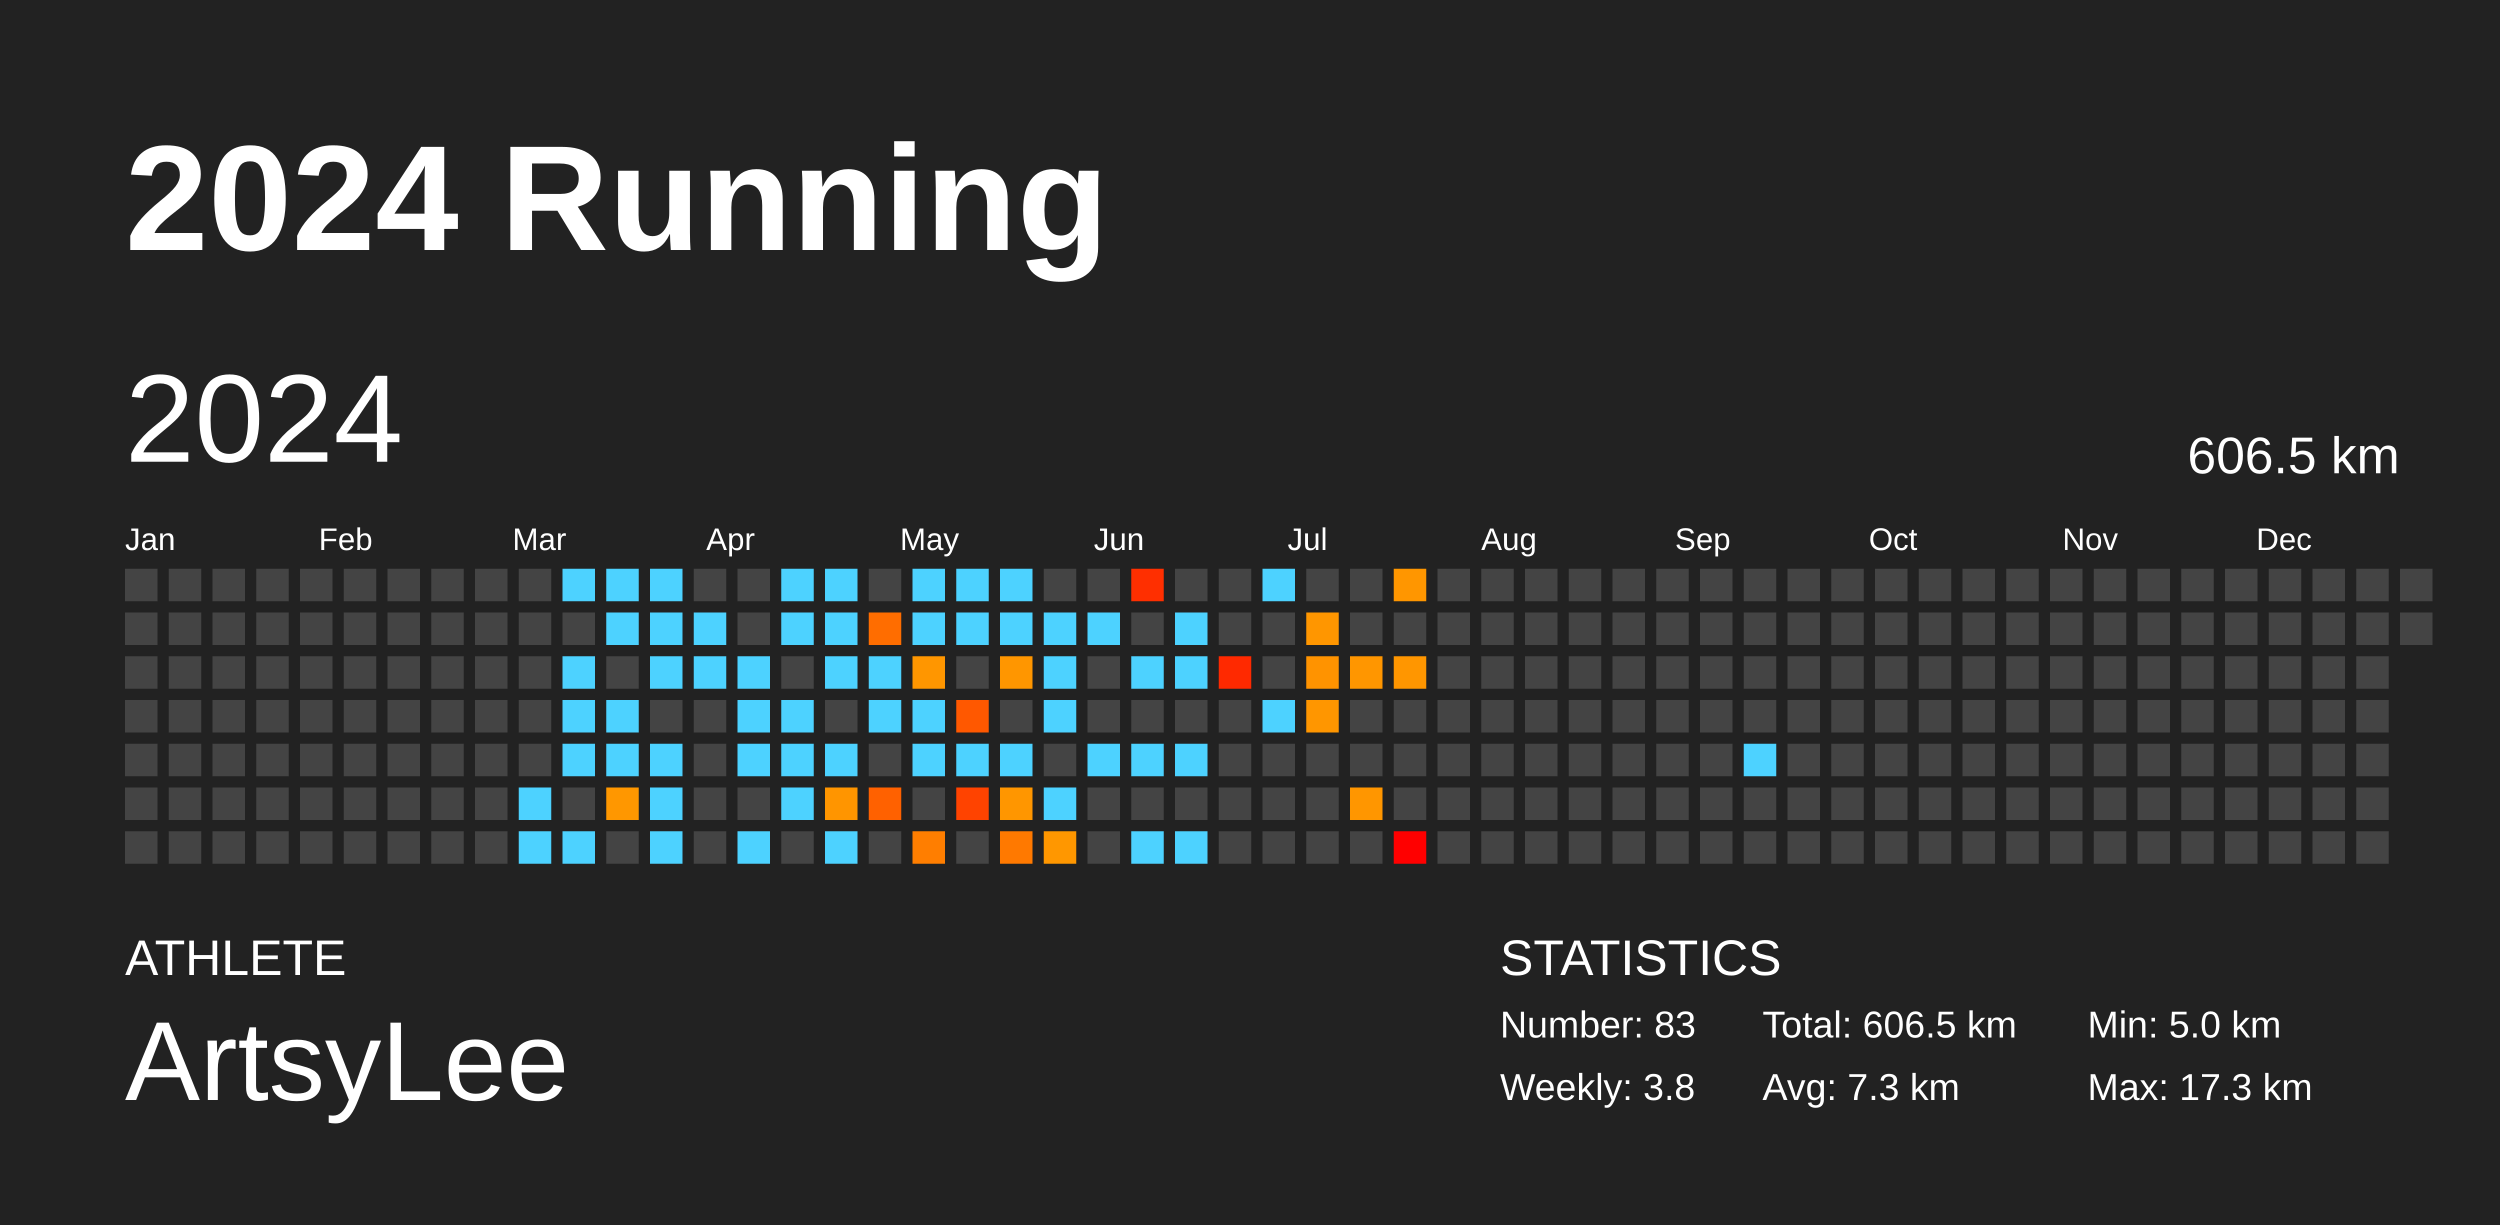
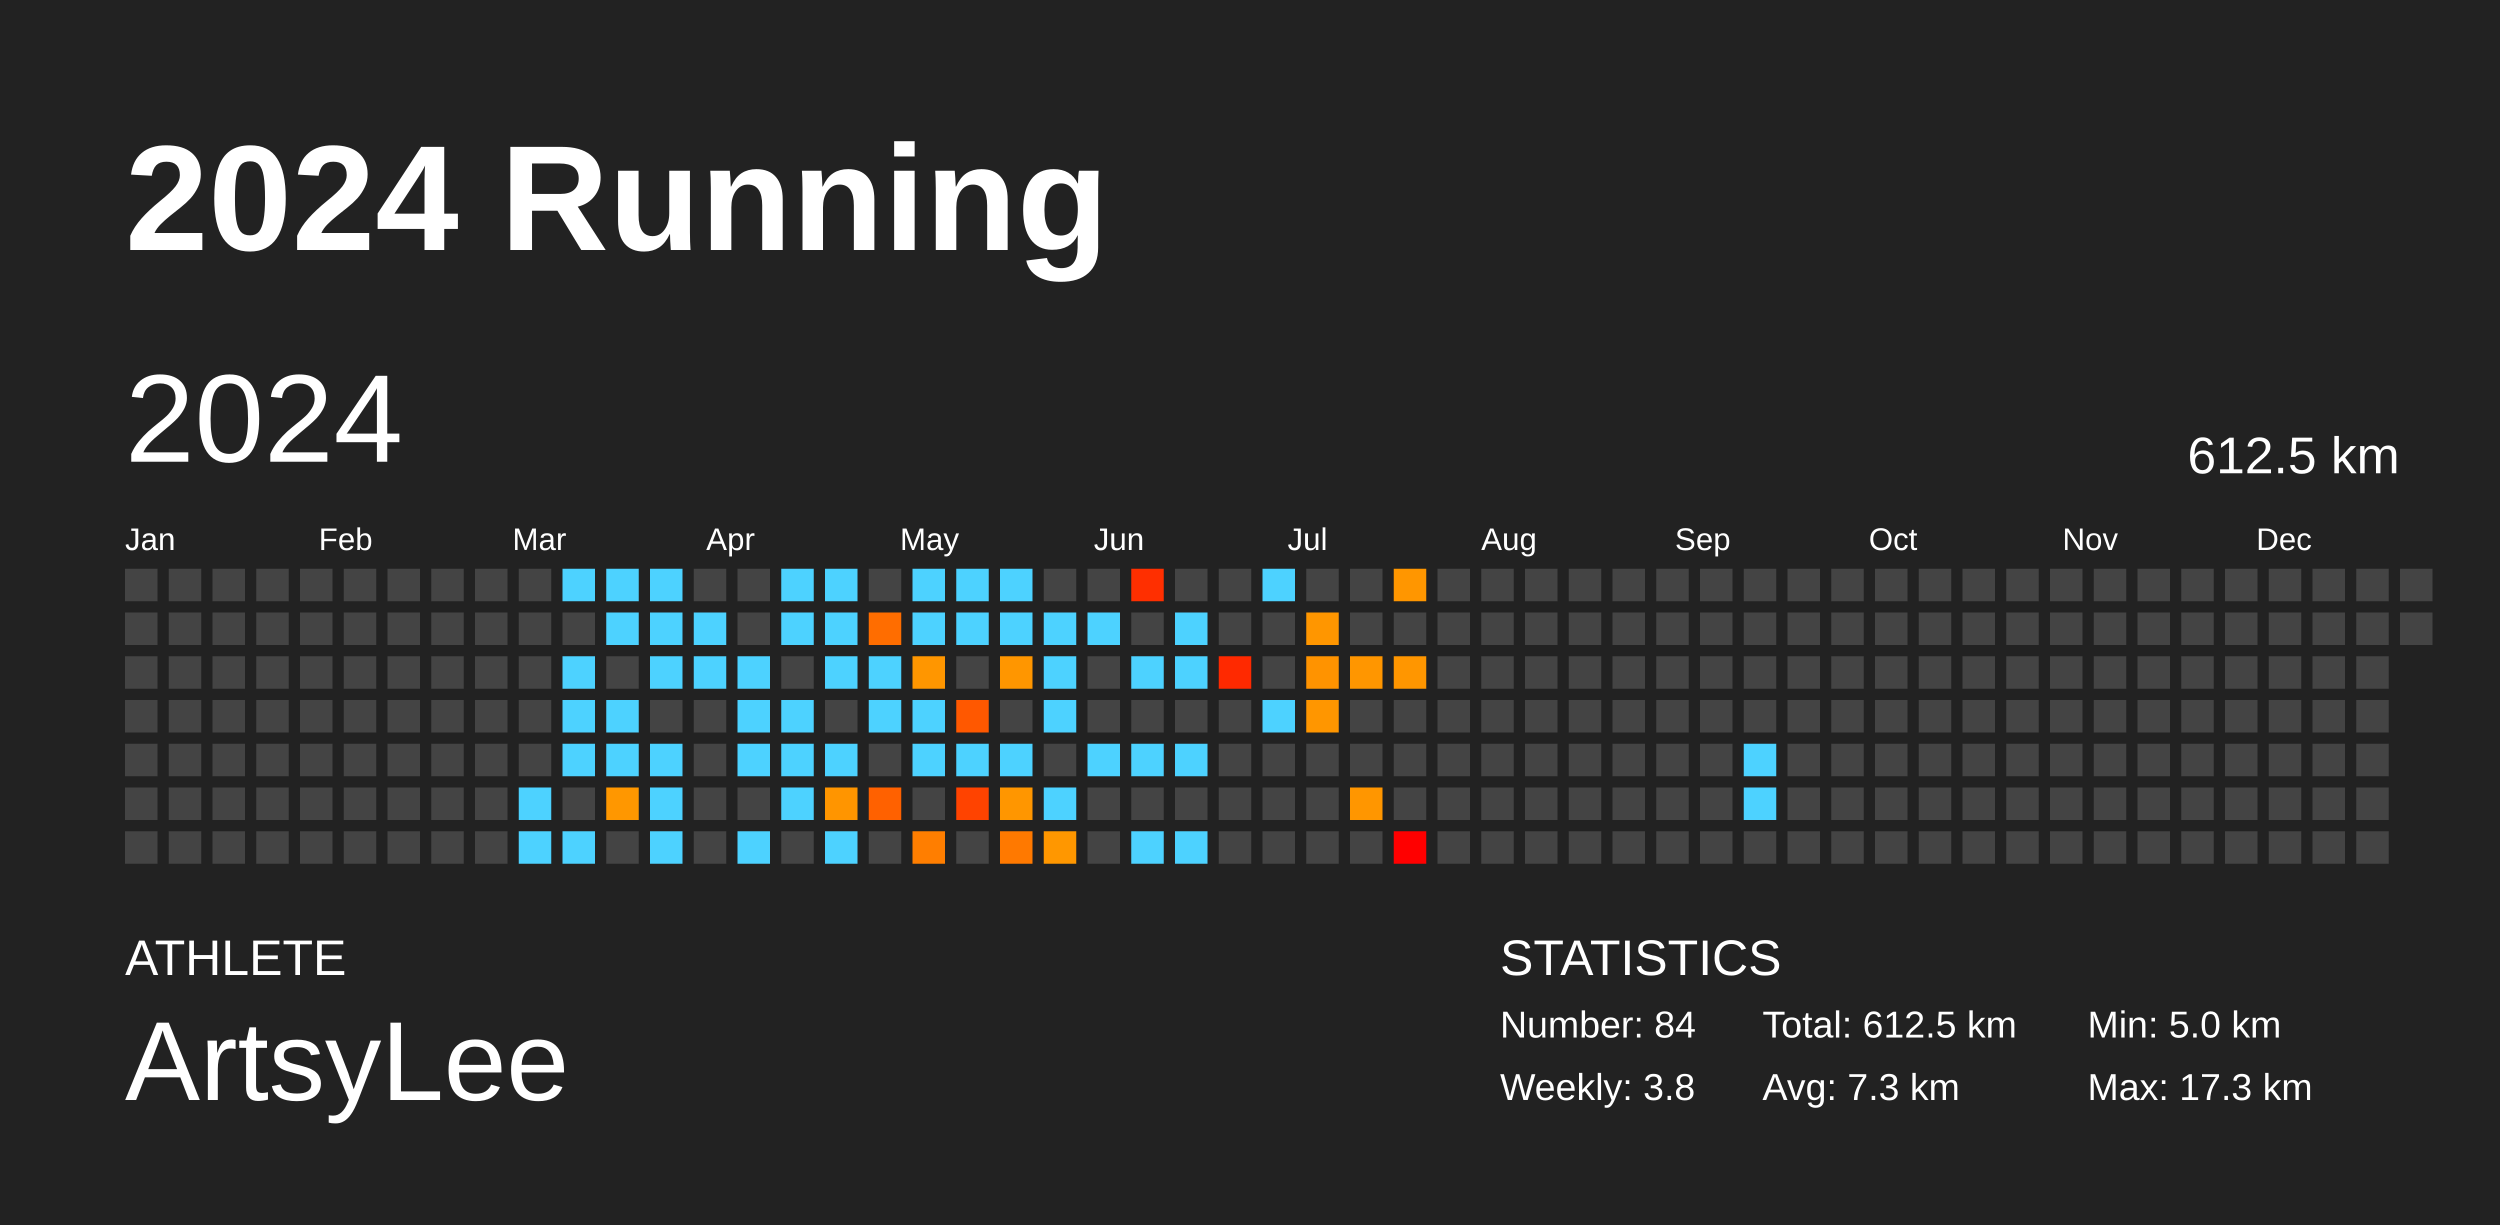
<svg xmlns="http://www.w3.org/2000/svg" baseProfile="full" height="98mm" version="1.1" viewBox="0,0,200,98" width="200mm">
  <defs />
  <rect fill="#222222" height="98" width="200" x="0" y="0" />
  <text fill="#FFFFFF" style="font-size:12px; font-family:Arial; font-weight:bold;" x="10" y="20">2024 Running</text>
  <text fill="#FFFFFF" style="font-size:4px; font-family:Arial" x="10" y="78">ATHLETE</text>
  <text fill="#FFFFFF" style="font-size:9px; font-family:Arial" x="10" y="88">ArtsyLee</text>
  <text fill="#FFFFFF" style="font-size:4px; font-family:Arial" x="120" y="78">STATISTICS</text>
-   <text fill="#FFFFFF" style="font-size:3px; font-family:Arial" x="120" y="83">Number: 83</text>
+   <text fill="#FFFFFF" style="font-size:3px; font-family:Arial" x="120" y="83">Number: 84</text>
  <text fill="#FFFFFF" style="font-size:3px; font-family:Arial" x="120" y="88">Weekly: 3.8</text>
-   <text fill="#FFFFFF" style="font-size:3px; font-family:Arial" x="141" y="83">Total: 606.5 km</text>
+   <text fill="#FFFFFF" style="font-size:3px; font-family:Arial" x="141" y="83">Total: 612.5 km</text>
  <text fill="#FFFFFF" style="font-size:3px; font-family:Arial" x="141" y="88">Avg: 7.3 km</text>
  <text fill="#FFFFFF" style="font-size:3px; font-family:Arial" x="167" y="83">Min: 5.0 km</text>
  <text fill="#FFFFFF" style="font-size:3px; font-family:Arial" x="167" y="88">Max: 17.3 km</text>
  <text dominant-baseline="hanging" fill="#FFFFFF" style="font-size:10.0px; font-family:Arial;" x="10" y="30">2024</text>
-   <text dominant-baseline="hanging" fill="#FFFFFF" style="font-size:4.125px; font-family:Arial;" x="175" y="35">606.5 km</text>
+   <text dominant-baseline="hanging" fill="#FFFFFF" style="font-size:4.125px; font-family:Arial;" x="175" y="35">612.5 km</text>
  <text fill="#FFFFFF" style="font-size:2.5px; font-family:Arial" x="10.0" y="44">Jan</text>
  <text fill="#FFFFFF" style="font-size:2.5px; font-family:Arial" x="25.5" y="44">Feb</text>
  <text fill="#FFFFFF" style="font-size:2.5px; font-family:Arial" x="41.0" y="44">Mar</text>
  <text fill="#FFFFFF" style="font-size:2.5px; font-family:Arial" x="56.5" y="44">Apr</text>
  <text fill="#FFFFFF" style="font-size:2.5px; font-family:Arial" x="72.0" y="44">May</text>
  <text fill="#FFFFFF" style="font-size:2.5px; font-family:Arial" x="87.5" y="44">Jun</text>
  <text fill="#FFFFFF" style="font-size:2.5px; font-family:Arial" x="103.0" y="44">Jul</text>
  <text fill="#FFFFFF" style="font-size:2.5px; font-family:Arial" x="118.5" y="44">Aug</text>
  <text fill="#FFFFFF" style="font-size:2.5px; font-family:Arial" x="134.0" y="44">Sep</text>
  <text fill="#FFFFFF" style="font-size:2.5px; font-family:Arial" x="149.5" y="44">Oct</text>
  <text fill="#FFFFFF" style="font-size:2.5px; font-family:Arial" x="165.0" y="44">Nov</text>
  <text fill="#FFFFFF" style="font-size:2.5px; font-family:Arial" x="180.5" y="44">Dec</text>
  <rect fill="#444444" height="2.6" width="2.6" x="10.0" y="45.5" />
  <rect fill="#444444" height="2.6" width="2.6" x="10.0" y="49.0" />
  <rect fill="#444444" height="2.6" width="2.6" x="10.0" y="52.5" />
  <rect fill="#444444" height="2.6" width="2.6" x="10.0" y="56.0" />
  <rect fill="#444444" height="2.6" width="2.6" x="10.0" y="59.5" />
  <rect fill="#444444" height="2.6" width="2.6" x="10.0" y="63.0" />
  <rect fill="#444444" height="2.6" width="2.6" x="10.0" y="66.5" />
  <rect fill="#444444" height="2.6" width="2.6" x="13.5" y="45.5" />
  <rect fill="#444444" height="2.6" width="2.6" x="13.5" y="49.0" />
  <rect fill="#444444" height="2.6" width="2.6" x="13.5" y="52.5" />
  <rect fill="#444444" height="2.6" width="2.6" x="13.5" y="56.0" />
  <rect fill="#444444" height="2.6" width="2.6" x="13.5" y="59.5" />
  <rect fill="#444444" height="2.6" width="2.6" x="13.5" y="63.0" />
  <rect fill="#444444" height="2.6" width="2.6" x="13.5" y="66.5" />
  <rect fill="#444444" height="2.6" width="2.6" x="17.0" y="45.5" />
  <rect fill="#444444" height="2.6" width="2.6" x="17.0" y="49.0" />
  <rect fill="#444444" height="2.6" width="2.6" x="17.0" y="52.5" />
  <rect fill="#444444" height="2.6" width="2.6" x="17.0" y="56.0" />
  <rect fill="#444444" height="2.6" width="2.6" x="17.0" y="59.5" />
  <rect fill="#444444" height="2.6" width="2.6" x="17.0" y="63.0" />
  <rect fill="#444444" height="2.6" width="2.6" x="17.0" y="66.5" />
  <rect fill="#444444" height="2.6" width="2.6" x="20.5" y="45.5" />
  <rect fill="#444444" height="2.6" width="2.6" x="20.5" y="49.0" />
  <rect fill="#444444" height="2.6" width="2.6" x="20.5" y="52.5" />
  <rect fill="#444444" height="2.6" width="2.6" x="20.5" y="56.0" />
  <rect fill="#444444" height="2.6" width="2.6" x="20.5" y="59.5" />
  <rect fill="#444444" height="2.6" width="2.6" x="20.5" y="63.0" />
  <rect fill="#444444" height="2.6" width="2.6" x="20.5" y="66.5" />
  <rect fill="#444444" height="2.6" width="2.6" x="24.0" y="45.5" />
  <rect fill="#444444" height="2.6" width="2.6" x="24.0" y="49.0" />
  <rect fill="#444444" height="2.6" width="2.6" x="24.0" y="52.5" />
  <rect fill="#444444" height="2.6" width="2.6" x="24.0" y="56.0" />
  <rect fill="#444444" height="2.6" width="2.6" x="24.0" y="59.5" />
  <rect fill="#444444" height="2.6" width="2.6" x="24.0" y="63.0" />
  <rect fill="#444444" height="2.6" width="2.6" x="24.0" y="66.5" />
  <rect fill="#444444" height="2.6" width="2.6" x="27.5" y="45.5" />
  <rect fill="#444444" height="2.6" width="2.6" x="27.5" y="49.0" />
  <rect fill="#444444" height="2.6" width="2.6" x="27.5" y="52.5" />
  <rect fill="#444444" height="2.6" width="2.6" x="27.5" y="56.0" />
  <rect fill="#444444" height="2.6" width="2.6" x="27.5" y="59.5" />
  <rect fill="#444444" height="2.6" width="2.6" x="27.5" y="63.0" />
  <rect fill="#444444" height="2.6" width="2.6" x="27.5" y="66.5" />
  <rect fill="#444444" height="2.6" width="2.6" x="31.0" y="45.5" />
  <rect fill="#444444" height="2.6" width="2.6" x="31.0" y="49.0" />
  <rect fill="#444444" height="2.6" width="2.6" x="31.0" y="52.5" />
  <rect fill="#444444" height="2.6" width="2.6" x="31.0" y="56.0" />
  <rect fill="#444444" height="2.6" width="2.6" x="31.0" y="59.5" />
  <rect fill="#444444" height="2.6" width="2.6" x="31.0" y="63.0" />
  <rect fill="#444444" height="2.6" width="2.6" x="31.0" y="66.5" />
  <rect fill="#444444" height="2.6" width="2.6" x="34.5" y="45.5" />
  <rect fill="#444444" height="2.6" width="2.6" x="34.5" y="49.0" />
  <rect fill="#444444" height="2.6" width="2.6" x="34.5" y="52.5" />
  <rect fill="#444444" height="2.6" width="2.6" x="34.5" y="56.0" />
  <rect fill="#444444" height="2.6" width="2.6" x="34.5" y="59.5" />
  <rect fill="#444444" height="2.6" width="2.6" x="34.5" y="63.0" />
  <rect fill="#444444" height="2.6" width="2.6" x="34.5" y="66.5" />
  <rect fill="#444444" height="2.6" width="2.6" x="38.0" y="45.5" />
  <rect fill="#444444" height="2.6" width="2.6" x="38.0" y="49.0" />
  <rect fill="#444444" height="2.6" width="2.6" x="38.0" y="52.5" />
  <rect fill="#444444" height="2.6" width="2.6" x="38.0" y="56.0" />
  <rect fill="#444444" height="2.6" width="2.6" x="38.0" y="59.5" />
  <rect fill="#444444" height="2.6" width="2.6" x="38.0" y="63.0" />
  <rect fill="#444444" height="2.6" width="2.6" x="38.0" y="66.5" />
  <rect fill="#444444" height="2.6" width="2.6" x="41.5" y="45.5" />
  <rect fill="#444444" height="2.6" width="2.6" x="41.5" y="49.0" />
  <rect fill="#444444" height="2.6" width="2.6" x="41.5" y="52.5" />
  <rect fill="#444444" height="2.6" width="2.6" x="41.5" y="56.0" />
  <rect fill="#444444" height="2.6" width="2.6" x="41.5" y="59.5" />
  <rect fill="#4dd2ff" height="2.6" width="2.6" x="41.5" y="63.0" />
  <rect fill="#4dd2ff" height="2.6" width="2.6" x="41.5" y="66.5" />
  <rect fill="#4dd2ff" height="2.6" width="2.6" x="45.0" y="45.5" />
  <rect fill="#444444" height="2.6" width="2.6" x="45.0" y="49.0" />
  <rect fill="#4dd2ff" height="2.6" width="2.6" x="45.0" y="52.5" />
  <rect fill="#4dd2ff" height="2.6" width="2.6" x="45.0" y="56.0" />
  <rect fill="#4dd2ff" height="2.6" width="2.6" x="45.0" y="59.5" />
  <rect fill="#444444" height="2.6" width="2.6" x="45.0" y="63.0" />
  <rect fill="#4dd2ff" height="2.6" width="2.6" x="45.0" y="66.5" />
  <rect fill="#4dd2ff" height="2.6" width="2.6" x="48.5" y="45.5" />
  <rect fill="#4dd2ff" height="2.6" width="2.6" x="48.5" y="49.0" />
  <rect fill="#444444" height="2.6" width="2.6" x="48.5" y="52.5" />
  <rect fill="#4dd2ff" height="2.6" width="2.6" x="48.5" y="56.0" />
  <rect fill="#4dd2ff" height="2.6" width="2.6" x="48.5" y="59.5" />
  <rect fill="#ff9700" height="2.6" width="2.6" x="48.5" y="63.0" />
  <rect fill="#444444" height="2.6" width="2.6" x="48.5" y="66.5" />
  <rect fill="#4dd2ff" height="2.6" width="2.6" x="52.0" y="45.5" />
  <rect fill="#4dd2ff" height="2.6" width="2.6" x="52.0" y="49.0" />
  <rect fill="#4dd2ff" height="2.6" width="2.6" x="52.0" y="52.5" />
  <rect fill="#444444" height="2.6" width="2.6" x="52.0" y="56.0" />
  <rect fill="#4dd2ff" height="2.6" width="2.6" x="52.0" y="59.5" />
  <rect fill="#4dd2ff" height="2.6" width="2.6" x="52.0" y="63.0" />
  <rect fill="#4dd2ff" height="2.6" width="2.6" x="52.0" y="66.5" />
  <rect fill="#444444" height="2.6" width="2.6" x="55.5" y="45.5" />
  <rect fill="#4dd2ff" height="2.6" width="2.6" x="55.5" y="49.0" />
  <rect fill="#4dd2ff" height="2.6" width="2.6" x="55.5" y="52.5" />
  <rect fill="#444444" height="2.6" width="2.6" x="55.5" y="56.0" />
  <rect fill="#444444" height="2.6" width="2.6" x="55.5" y="59.5" />
  <rect fill="#444444" height="2.6" width="2.6" x="55.5" y="63.0" />
  <rect fill="#444444" height="2.6" width="2.6" x="55.5" y="66.5" />
  <rect fill="#444444" height="2.6" width="2.6" x="59.0" y="45.5" />
  <rect fill="#444444" height="2.6" width="2.6" x="59.0" y="49.0" />
  <rect fill="#4dd2ff" height="2.6" width="2.6" x="59.0" y="52.5" />
  <rect fill="#4dd2ff" height="2.6" width="2.6" x="59.0" y="56.0" />
  <rect fill="#4dd2ff" height="2.6" width="2.6" x="59.0" y="59.5" />
  <rect fill="#444444" height="2.6" width="2.6" x="59.0" y="63.0" />
  <rect fill="#4dd2ff" height="2.6" width="2.6" x="59.0" y="66.5" />
  <rect fill="#4dd2ff" height="2.6" width="2.6" x="62.5" y="45.5" />
  <rect fill="#4dd2ff" height="2.6" width="2.6" x="62.5" y="49.0" />
  <rect fill="#444444" height="2.6" width="2.6" x="62.5" y="52.5" />
  <rect fill="#4dd2ff" height="2.6" width="2.6" x="62.5" y="56.0" />
  <rect fill="#4dd2ff" height="2.6" width="2.6" x="62.5" y="59.5" />
  <rect fill="#4dd2ff" height="2.6" width="2.6" x="62.5" y="63.0" />
  <rect fill="#444444" height="2.6" width="2.6" x="62.5" y="66.5" />
  <rect fill="#4dd2ff" height="2.6" width="2.6" x="66.0" y="45.5" />
  <rect fill="#4dd2ff" height="2.6" width="2.6" x="66.0" y="49.0" />
  <rect fill="#4dd2ff" height="2.6" width="2.6" x="66.0" y="52.5" />
  <rect fill="#444444" height="2.6" width="2.6" x="66.0" y="56.0" />
  <rect fill="#4dd2ff" height="2.6" width="2.6" x="66.0" y="59.5" />
  <rect fill="#ff9500" height="2.6" width="2.6" x="66.0" y="63.0" />
  <rect fill="#4dd2ff" height="2.6" width="2.6" x="66.0" y="66.5" />
  <rect fill="#444444" height="2.6" width="2.6" x="69.5" y="45.5" />
  <rect fill="#ff6d00" height="2.6" width="2.6" x="69.5" y="49.0" />
  <rect fill="#4dd2ff" height="2.6" width="2.6" x="69.5" y="52.5" />
  <rect fill="#4dd2ff" height="2.6" width="2.6" x="69.5" y="56.0" />
  <rect fill="#444444" height="2.6" width="2.6" x="69.5" y="59.5" />
  <rect fill="#ff6100" height="2.6" width="2.6" x="69.5" y="63.0" />
  <rect fill="#444444" height="2.6" width="2.6" x="69.5" y="66.5" />
  <rect fill="#4dd2ff" height="2.6" width="2.6" x="73.0" y="45.5" />
  <rect fill="#4dd2ff" height="2.6" width="2.6" x="73.0" y="49.0" />
  <rect fill="#ff9600" height="2.6" width="2.6" x="73.0" y="52.5" />
  <rect fill="#4dd2ff" height="2.6" width="2.6" x="73.0" y="56.0" />
  <rect fill="#4dd2ff" height="2.6" width="2.6" x="73.0" y="59.5" />
  <rect fill="#444444" height="2.6" width="2.6" x="73.0" y="63.0" />
  <rect fill="#ff7e00" height="2.6" width="2.6" x="73.0" y="66.5" />
  <rect fill="#4dd2ff" height="2.6" width="2.6" x="76.5" y="45.5" />
  <rect fill="#4dd2ff" height="2.6" width="2.6" x="76.5" y="49.0" />
  <rect fill="#444444" height="2.6" width="2.6" x="76.5" y="52.5" />
  <rect fill="#ff5800" height="2.6" width="2.6" x="76.5" y="56.0" />
  <rect fill="#4dd2ff" height="2.6" width="2.6" x="76.5" y="59.5" />
  <rect fill="#ff4300" height="2.6" width="2.6" x="76.5" y="63.0" />
  <rect fill="#444444" height="2.6" width="2.6" x="76.5" y="66.5" />
  <rect fill="#4dd2ff" height="2.6" width="2.6" x="80.0" y="45.5" />
  <rect fill="#4dd2ff" height="2.6" width="2.6" x="80.0" y="49.0" />
  <rect fill="#ff9600" height="2.6" width="2.6" x="80.0" y="52.5" />
  <rect fill="#444444" height="2.6" width="2.6" x="80.0" y="56.0" />
  <rect fill="#4dd2ff" height="2.6" width="2.6" x="80.0" y="59.5" />
  <rect fill="#ff9600" height="2.6" width="2.6" x="80.0" y="63.0" />
  <rect fill="#ff7900" height="2.6" width="2.6" x="80.0" y="66.5" />
  <rect fill="#444444" height="2.6" width="2.6" x="83.5" y="45.5" />
  <rect fill="#4dd2ff" height="2.6" width="2.6" x="83.5" y="49.0" />
  <rect fill="#4dd2ff" height="2.6" width="2.6" x="83.5" y="52.5" />
  <rect fill="#4dd2ff" height="2.6" width="2.6" x="83.5" y="56.0" />
  <rect fill="#444444" height="2.6" width="2.6" x="83.5" y="59.5" />
  <rect fill="#4dd2ff" height="2.6" width="2.6" x="83.5" y="63.0" />
  <rect fill="#ff9700" height="2.6" width="2.6" x="83.5" y="66.5" />
  <rect fill="#444444" height="2.6" width="2.6" x="87.0" y="45.5" />
  <rect fill="#4dd2ff" height="2.6" width="2.6" x="87.0" y="49.0" />
  <rect fill="#444444" height="2.6" width="2.6" x="87.0" y="52.5" />
  <rect fill="#444444" height="2.6" width="2.6" x="87.0" y="56.0" />
  <rect fill="#4dd2ff" height="2.6" width="2.6" x="87.0" y="59.5" />
  <rect fill="#444444" height="2.6" width="2.6" x="87.0" y="63.0" />
  <rect fill="#444444" height="2.6" width="2.6" x="87.0" y="66.5" />
  <rect fill="#ff2f00" height="2.6" width="2.6" x="90.5" y="45.5" />
  <rect fill="#444444" height="2.6" width="2.6" x="90.5" y="49.0" />
  <rect fill="#4dd2ff" height="2.6" width="2.6" x="90.5" y="52.5" />
  <rect fill="#444444" height="2.6" width="2.6" x="90.5" y="56.0" />
  <rect fill="#4dd2ff" height="2.6" width="2.6" x="90.5" y="59.5" />
  <rect fill="#444444" height="2.6" width="2.6" x="90.5" y="63.0" />
  <rect fill="#4dd2ff" height="2.6" width="2.6" x="90.5" y="66.5" />
  <rect fill="#444444" height="2.6" width="2.6" x="94.0" y="45.5" />
  <rect fill="#4dd2ff" height="2.6" width="2.6" x="94.0" y="49.0" />
  <rect fill="#4dd2ff" height="2.6" width="2.6" x="94.0" y="52.5" />
  <rect fill="#444444" height="2.6" width="2.6" x="94.0" y="56.0" />
  <rect fill="#4dd2ff" height="2.6" width="2.6" x="94.0" y="59.5" />
  <rect fill="#444444" height="2.6" width="2.6" x="94.0" y="63.0" />
  <rect fill="#4dd2ff" height="2.6" width="2.6" x="94.0" y="66.5" />
  <rect fill="#444444" height="2.6" width="2.6" x="97.5" y="45.5" />
  <rect fill="#444444" height="2.6" width="2.6" x="97.5" y="49.0" />
  <rect fill="#ff2900" height="2.6" width="2.6" x="97.5" y="52.5" />
  <rect fill="#444444" height="2.6" width="2.6" x="97.5" y="56.0" />
  <rect fill="#444444" height="2.6" width="2.6" x="97.5" y="59.5" />
  <rect fill="#444444" height="2.6" width="2.6" x="97.5" y="63.0" />
  <rect fill="#444444" height="2.6" width="2.6" x="97.5" y="66.5" />
  <rect fill="#4dd2ff" height="2.6" width="2.6" x="101.0" y="45.5" />
  <rect fill="#444444" height="2.6" width="2.6" x="101.0" y="49.0" />
  <rect fill="#444444" height="2.6" width="2.6" x="101.0" y="52.5" />
  <rect fill="#4dd2ff" height="2.6" width="2.6" x="101.0" y="56.0" />
  <rect fill="#444444" height="2.6" width="2.6" x="101.0" y="59.5" />
  <rect fill="#444444" height="2.6" width="2.6" x="101.0" y="63.0" />
  <rect fill="#444444" height="2.6" width="2.6" x="101.0" y="66.5" />
  <rect fill="#444444" height="2.6" width="2.6" x="104.5" y="45.5" />
  <rect fill="#ff9600" height="2.6" width="2.6" x="104.5" y="49.0" />
  <rect fill="#ff9300" height="2.6" width="2.6" x="104.5" y="52.5" />
  <rect fill="#ff9600" height="2.6" width="2.6" x="104.5" y="56.0" />
  <rect fill="#444444" height="2.6" width="2.6" x="104.5" y="59.5" />
  <rect fill="#444444" height="2.6" width="2.6" x="104.5" y="63.0" />
  <rect fill="#444444" height="2.6" width="2.6" x="104.5" y="66.5" />
  <rect fill="#444444" height="2.6" width="2.6" x="108.0" y="45.5" />
  <rect fill="#444444" height="2.6" width="2.6" x="108.0" y="49.0" />
  <rect fill="#ff9600" height="2.6" width="2.6" x="108.0" y="52.5" />
  <rect fill="#444444" height="2.6" width="2.6" x="108.0" y="56.0" />
  <rect fill="#444444" height="2.6" width="2.6" x="108.0" y="59.5" />
  <rect fill="#ff9600" height="2.6" width="2.6" x="108.0" y="63.0" />
  <rect fill="#444444" height="2.6" width="2.6" x="108.0" y="66.5" />
  <rect fill="#ff9600" height="2.6" width="2.6" x="111.5" y="45.5" />
  <rect fill="#444444" height="2.6" width="2.6" x="111.5" y="49.0" />
  <rect fill="#ff9600" height="2.6" width="2.6" x="111.5" y="52.5" />
  <rect fill="#444444" height="2.6" width="2.6" x="111.5" y="56.0" />
  <rect fill="#444444" height="2.6" width="2.6" x="111.5" y="59.5" />
  <rect fill="#444444" height="2.6" width="2.6" x="111.5" y="63.0" />
  <rect fill="#ff0000" height="2.6" width="2.6" x="111.5" y="66.5" />
  <rect fill="#444444" height="2.6" width="2.6" x="115.0" y="45.5" />
  <rect fill="#444444" height="2.6" width="2.6" x="115.0" y="49.0" />
  <rect fill="#444444" height="2.6" width="2.6" x="115.0" y="52.5" />
  <rect fill="#444444" height="2.6" width="2.6" x="115.0" y="56.0" />
  <rect fill="#444444" height="2.6" width="2.6" x="115.0" y="59.5" />
  <rect fill="#444444" height="2.6" width="2.6" x="115.0" y="63.0" />
  <rect fill="#444444" height="2.6" width="2.6" x="115.0" y="66.5" />
  <rect fill="#444444" height="2.6" width="2.6" x="118.5" y="45.5" />
  <rect fill="#444444" height="2.6" width="2.6" x="118.5" y="49.0" />
  <rect fill="#444444" height="2.6" width="2.6" x="118.5" y="52.5" />
  <rect fill="#444444" height="2.6" width="2.6" x="118.5" y="56.0" />
  <rect fill="#444444" height="2.6" width="2.6" x="118.5" y="59.5" />
  <rect fill="#444444" height="2.6" width="2.6" x="118.5" y="63.0" />
  <rect fill="#444444" height="2.6" width="2.6" x="118.5" y="66.5" />
  <rect fill="#444444" height="2.6" width="2.6" x="122.0" y="45.5" />
  <rect fill="#444444" height="2.6" width="2.6" x="122.0" y="49.0" />
  <rect fill="#444444" height="2.6" width="2.6" x="122.0" y="52.5" />
  <rect fill="#444444" height="2.6" width="2.6" x="122.0" y="56.0" />
  <rect fill="#444444" height="2.6" width="2.6" x="122.0" y="59.5" />
  <rect fill="#444444" height="2.6" width="2.6" x="122.0" y="63.0" />
  <rect fill="#444444" height="2.6" width="2.6" x="122.0" y="66.5" />
  <rect fill="#444444" height="2.6" width="2.6" x="125.5" y="45.5" />
  <rect fill="#444444" height="2.6" width="2.6" x="125.5" y="49.0" />
  <rect fill="#444444" height="2.6" width="2.6" x="125.5" y="52.5" />
  <rect fill="#444444" height="2.6" width="2.6" x="125.5" y="56.0" />
  <rect fill="#444444" height="2.6" width="2.6" x="125.5" y="59.5" />
  <rect fill="#444444" height="2.6" width="2.6" x="125.5" y="63.0" />
  <rect fill="#444444" height="2.6" width="2.6" x="125.5" y="66.5" />
  <rect fill="#444444" height="2.6" width="2.6" x="129.0" y="45.5" />
  <rect fill="#444444" height="2.6" width="2.6" x="129.0" y="49.0" />
  <rect fill="#444444" height="2.6" width="2.6" x="129.0" y="52.5" />
  <rect fill="#444444" height="2.6" width="2.6" x="129.0" y="56.0" />
  <rect fill="#444444" height="2.6" width="2.6" x="129.0" y="59.5" />
  <rect fill="#444444" height="2.6" width="2.6" x="129.0" y="63.0" />
  <rect fill="#444444" height="2.6" width="2.6" x="129.0" y="66.5" />
  <rect fill="#444444" height="2.6" width="2.6" x="132.5" y="45.5" />
  <rect fill="#444444" height="2.6" width="2.6" x="132.5" y="49.0" />
  <rect fill="#444444" height="2.6" width="2.6" x="132.5" y="52.5" />
  <rect fill="#444444" height="2.6" width="2.6" x="132.5" y="56.0" />
  <rect fill="#444444" height="2.6" width="2.6" x="132.5" y="59.5" />
  <rect fill="#444444" height="2.6" width="2.6" x="132.5" y="63.0" />
  <rect fill="#444444" height="2.6" width="2.6" x="132.5" y="66.5" />
  <rect fill="#444444" height="2.6" width="2.6" x="136.0" y="45.5" />
  <rect fill="#444444" height="2.6" width="2.6" x="136.0" y="49.0" />
  <rect fill="#444444" height="2.6" width="2.6" x="136.0" y="52.5" />
  <rect fill="#444444" height="2.6" width="2.6" x="136.0" y="56.0" />
  <rect fill="#444444" height="2.6" width="2.6" x="136.0" y="59.5" />
  <rect fill="#444444" height="2.6" width="2.6" x="136.0" y="63.0" />
  <rect fill="#444444" height="2.6" width="2.6" x="136.0" y="66.5" />
  <rect fill="#444444" height="2.6" width="2.6" x="139.5" y="45.5" />
  <rect fill="#444444" height="2.6" width="2.6" x="139.5" y="49.0" />
  <rect fill="#444444" height="2.6" width="2.6" x="139.5" y="52.5" />
  <rect fill="#444444" height="2.6" width="2.6" x="139.5" y="56.0" />
  <rect fill="#4dd2ff" height="2.6" width="2.6" x="139.5" y="59.5" />
-   <rect fill="#444444" height="2.6" width="2.6" x="139.5" y="63.0" />
+   <rect fill="#4dd2ff" height="2.6" width="2.6" x="139.5" y="63.0" />
  <rect fill="#444444" height="2.6" width="2.6" x="139.5" y="66.5" />
  <rect fill="#444444" height="2.6" width="2.6" x="143.0" y="45.5" />
  <rect fill="#444444" height="2.6" width="2.6" x="143.0" y="49.0" />
  <rect fill="#444444" height="2.6" width="2.6" x="143.0" y="52.5" />
  <rect fill="#444444" height="2.6" width="2.6" x="143.0" y="56.0" />
  <rect fill="#444444" height="2.6" width="2.6" x="143.0" y="59.5" />
  <rect fill="#444444" height="2.6" width="2.6" x="143.0" y="63.0" />
  <rect fill="#444444" height="2.6" width="2.6" x="143.0" y="66.5" />
  <rect fill="#444444" height="2.6" width="2.6" x="146.5" y="45.5" />
  <rect fill="#444444" height="2.6" width="2.6" x="146.5" y="49.0" />
  <rect fill="#444444" height="2.6" width="2.6" x="146.5" y="52.5" />
  <rect fill="#444444" height="2.6" width="2.6" x="146.5" y="56.0" />
  <rect fill="#444444" height="2.6" width="2.6" x="146.5" y="59.5" />
  <rect fill="#444444" height="2.6" width="2.6" x="146.5" y="63.0" />
  <rect fill="#444444" height="2.6" width="2.6" x="146.5" y="66.5" />
  <rect fill="#444444" height="2.6" width="2.6" x="150.0" y="45.5" />
  <rect fill="#444444" height="2.6" width="2.6" x="150.0" y="49.0" />
  <rect fill="#444444" height="2.6" width="2.6" x="150.0" y="52.5" />
  <rect fill="#444444" height="2.6" width="2.6" x="150.0" y="56.0" />
  <rect fill="#444444" height="2.6" width="2.6" x="150.0" y="59.5" />
  <rect fill="#444444" height="2.6" width="2.6" x="150.0" y="63.0" />
  <rect fill="#444444" height="2.6" width="2.6" x="150.0" y="66.5" />
  <rect fill="#444444" height="2.6" width="2.6" x="153.5" y="45.5" />
  <rect fill="#444444" height="2.6" width="2.6" x="153.5" y="49.0" />
  <rect fill="#444444" height="2.6" width="2.6" x="153.5" y="52.5" />
  <rect fill="#444444" height="2.6" width="2.6" x="153.5" y="56.0" />
  <rect fill="#444444" height="2.6" width="2.6" x="153.5" y="59.5" />
  <rect fill="#444444" height="2.6" width="2.6" x="153.5" y="63.0" />
  <rect fill="#444444" height="2.6" width="2.6" x="153.5" y="66.5" />
  <rect fill="#444444" height="2.6" width="2.6" x="157.0" y="45.5" />
  <rect fill="#444444" height="2.6" width="2.6" x="157.0" y="49.0" />
  <rect fill="#444444" height="2.6" width="2.6" x="157.0" y="52.5" />
  <rect fill="#444444" height="2.6" width="2.6" x="157.0" y="56.0" />
  <rect fill="#444444" height="2.6" width="2.6" x="157.0" y="59.5" />
  <rect fill="#444444" height="2.6" width="2.6" x="157.0" y="63.0" />
  <rect fill="#444444" height="2.6" width="2.6" x="157.0" y="66.5" />
  <rect fill="#444444" height="2.6" width="2.6" x="160.5" y="45.5" />
  <rect fill="#444444" height="2.6" width="2.6" x="160.5" y="49.0" />
  <rect fill="#444444" height="2.6" width="2.6" x="160.5" y="52.5" />
  <rect fill="#444444" height="2.6" width="2.6" x="160.5" y="56.0" />
  <rect fill="#444444" height="2.6" width="2.6" x="160.5" y="59.5" />
  <rect fill="#444444" height="2.6" width="2.6" x="160.5" y="63.0" />
  <rect fill="#444444" height="2.6" width="2.6" x="160.5" y="66.5" />
  <rect fill="#444444" height="2.6" width="2.6" x="164.0" y="45.5" />
  <rect fill="#444444" height="2.6" width="2.6" x="164.0" y="49.0" />
  <rect fill="#444444" height="2.6" width="2.6" x="164.0" y="52.5" />
  <rect fill="#444444" height="2.6" width="2.6" x="164.0" y="56.0" />
  <rect fill="#444444" height="2.6" width="2.6" x="164.0" y="59.5" />
  <rect fill="#444444" height="2.6" width="2.6" x="164.0" y="63.0" />
  <rect fill="#444444" height="2.6" width="2.6" x="164.0" y="66.5" />
  <rect fill="#444444" height="2.6" width="2.6" x="167.5" y="45.5" />
  <rect fill="#444444" height="2.6" width="2.6" x="167.5" y="49.0" />
  <rect fill="#444444" height="2.6" width="2.6" x="167.5" y="52.5" />
  <rect fill="#444444" height="2.6" width="2.6" x="167.5" y="56.0" />
  <rect fill="#444444" height="2.6" width="2.6" x="167.5" y="59.5" />
  <rect fill="#444444" height="2.6" width="2.6" x="167.5" y="63.0" />
  <rect fill="#444444" height="2.6" width="2.6" x="167.5" y="66.5" />
  <rect fill="#444444" height="2.6" width="2.6" x="171.0" y="45.5" />
  <rect fill="#444444" height="2.6" width="2.6" x="171.0" y="49.0" />
  <rect fill="#444444" height="2.6" width="2.6" x="171.0" y="52.5" />
  <rect fill="#444444" height="2.6" width="2.6" x="171.0" y="56.0" />
  <rect fill="#444444" height="2.6" width="2.6" x="171.0" y="59.5" />
  <rect fill="#444444" height="2.6" width="2.6" x="171.0" y="63.0" />
  <rect fill="#444444" height="2.6" width="2.6" x="171.0" y="66.5" />
  <rect fill="#444444" height="2.6" width="2.6" x="174.5" y="45.5" />
  <rect fill="#444444" height="2.6" width="2.6" x="174.5" y="49.0" />
  <rect fill="#444444" height="2.6" width="2.6" x="174.5" y="52.5" />
  <rect fill="#444444" height="2.6" width="2.6" x="174.5" y="56.0" />
  <rect fill="#444444" height="2.6" width="2.6" x="174.5" y="59.5" />
  <rect fill="#444444" height="2.6" width="2.6" x="174.5" y="63.0" />
  <rect fill="#444444" height="2.6" width="2.6" x="174.5" y="66.5" />
  <rect fill="#444444" height="2.6" width="2.6" x="178.0" y="45.5" />
  <rect fill="#444444" height="2.6" width="2.6" x="178.0" y="49.0" />
  <rect fill="#444444" height="2.6" width="2.6" x="178.0" y="52.5" />
  <rect fill="#444444" height="2.6" width="2.6" x="178.0" y="56.0" />
  <rect fill="#444444" height="2.6" width="2.6" x="178.0" y="59.5" />
  <rect fill="#444444" height="2.6" width="2.6" x="178.0" y="63.0" />
  <rect fill="#444444" height="2.6" width="2.6" x="178.0" y="66.5" />
  <rect fill="#444444" height="2.6" width="2.6" x="181.5" y="45.5" />
  <rect fill="#444444" height="2.6" width="2.6" x="181.5" y="49.0" />
  <rect fill="#444444" height="2.6" width="2.6" x="181.5" y="52.5" />
  <rect fill="#444444" height="2.6" width="2.6" x="181.5" y="56.0" />
  <rect fill="#444444" height="2.6" width="2.6" x="181.5" y="59.5" />
  <rect fill="#444444" height="2.6" width="2.6" x="181.5" y="63.0" />
  <rect fill="#444444" height="2.6" width="2.6" x="181.5" y="66.5" />
  <rect fill="#444444" height="2.6" width="2.6" x="185.0" y="45.5" />
  <rect fill="#444444" height="2.6" width="2.6" x="185.0" y="49.0" />
  <rect fill="#444444" height="2.6" width="2.6" x="185.0" y="52.5" />
  <rect fill="#444444" height="2.6" width="2.6" x="185.0" y="56.0" />
  <rect fill="#444444" height="2.6" width="2.6" x="185.0" y="59.5" />
  <rect fill="#444444" height="2.6" width="2.6" x="185.0" y="63.0" />
  <rect fill="#444444" height="2.6" width="2.6" x="185.0" y="66.5" />
  <rect fill="#444444" height="2.6" width="2.6" x="188.5" y="45.5" />
  <rect fill="#444444" height="2.6" width="2.6" x="188.5" y="49.0" />
  <rect fill="#444444" height="2.6" width="2.6" x="188.5" y="52.5" />
  <rect fill="#444444" height="2.6" width="2.6" x="188.5" y="56.0" />
  <rect fill="#444444" height="2.6" width="2.6" x="188.5" y="59.5" />
  <rect fill="#444444" height="2.6" width="2.6" x="188.5" y="63.0" />
  <rect fill="#444444" height="2.6" width="2.6" x="188.5" y="66.5" />
  <rect fill="#444444" height="2.6" width="2.6" x="192.0" y="45.5" />
  <rect fill="#444444" height="2.6" width="2.6" x="192.0" y="49.0" />
</svg>
